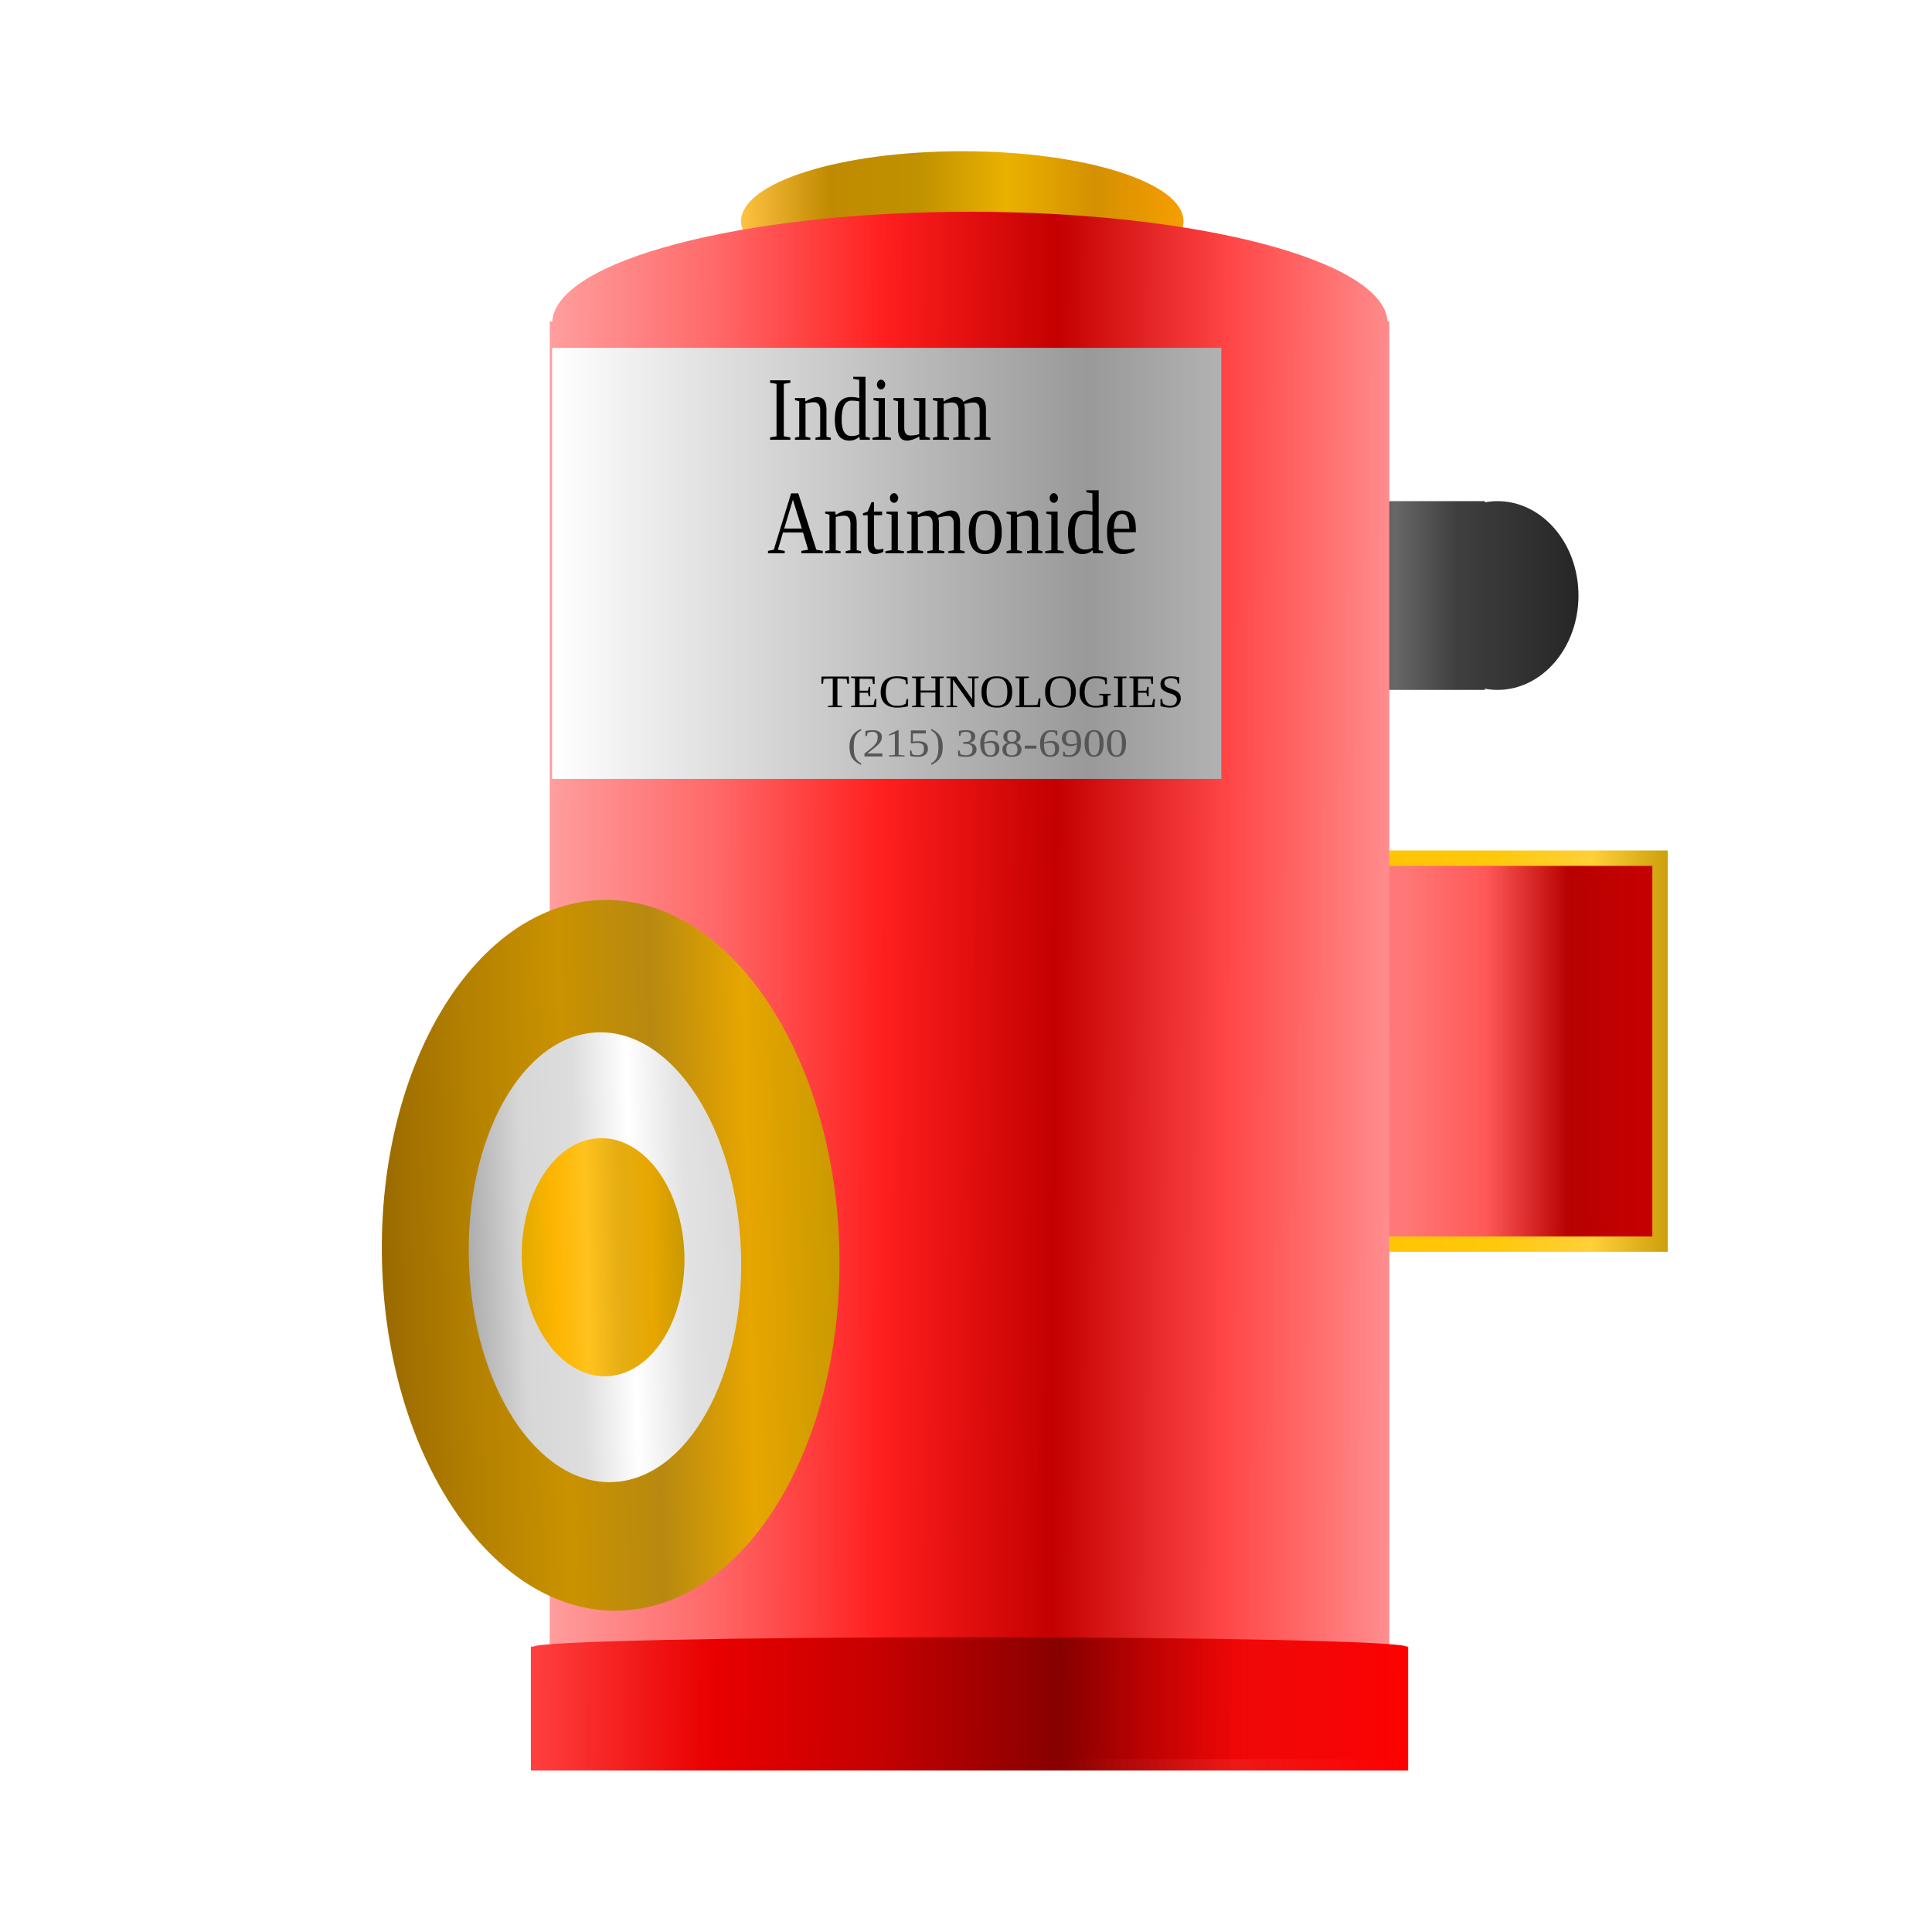
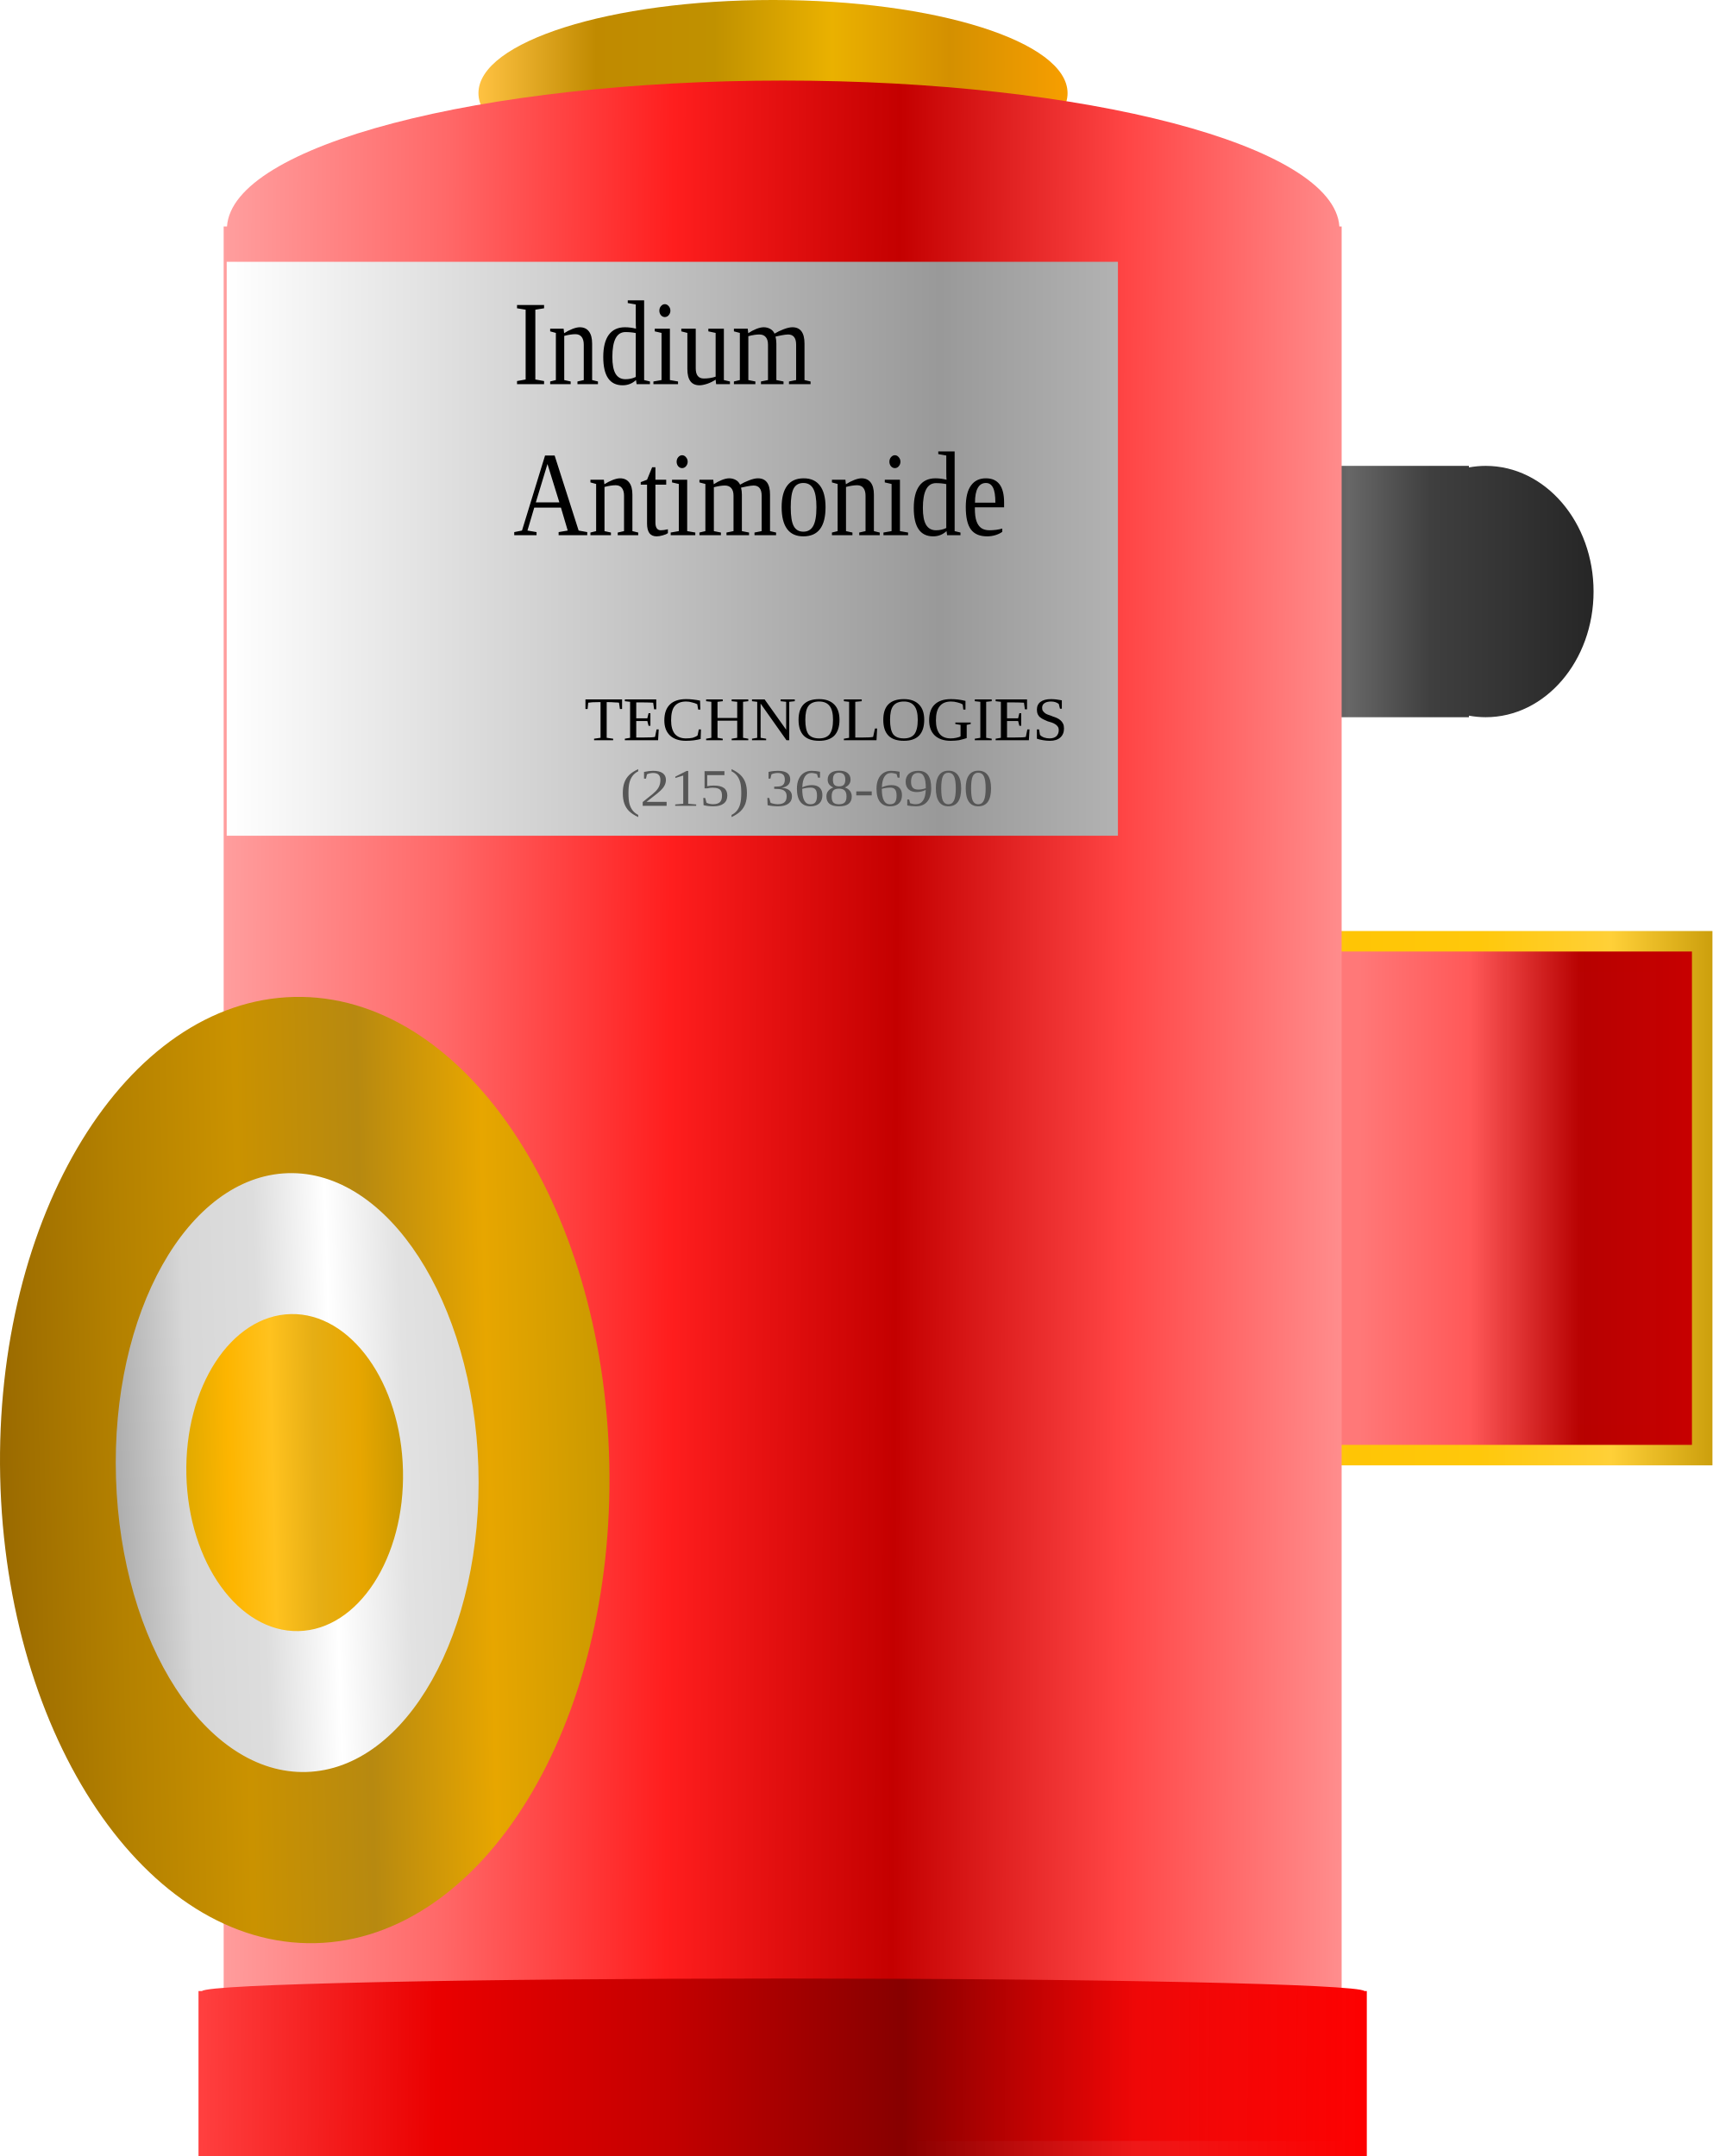
- <svg xmlns="http://www.w3.org/2000/svg" xmlns:xlink="http://www.w3.org/1999/xlink" width="500" height="500" viewBox="0 0 132.292 132.292" version="1.1" id="svg4511">
+ <svg xmlns="http://www.w3.org/2000/svg" xmlns:xlink="http://www.w3.org/1999/xlink" width="332.795" height="419.067" viewBox="0 0 88.052 110.878" version="1.1" id="svg4511">
  <defs id="defs4508">
    <linearGradient id="linearGradient51871">
      <stop style="stop-color:#000000;stop-opacity:1;" offset="0" id="stop51867" />
      <stop style="stop-color:#676767;stop-opacity:1;" offset="0.4" id="stop51875" />
      <stop style="stop-color:#3f3f3f;stop-opacity:1;" offset="0.6" id="stop51877" />
      <stop style="stop-color:#333333;stop-opacity:1;" offset="0.8" id="stop51879" />
      <stop style="stop-color:#262626;stop-opacity:1;" offset="1" id="stop51869" />
    </linearGradient>
    <linearGradient id="linearGradient48050">
      <stop style="stop-color:#fac000;stop-opacity:1;" offset="0" id="stop48046" />
      <stop style="stop-color:#ffd645;stop-opacity:1;" offset="0.2" id="stop48054" />
      <stop style="stop-color:#ffc505;stop-opacity:1;" offset="0.4" id="stop48056" />
      <stop style="stop-color:#ffc80b;stop-opacity:1;" offset="0.6" id="stop48058" />
      <stop style="stop-color:#ffd038;stop-opacity:1;" offset="0.8" id="stop48060" />
      <stop style="stop-color:#bd9100;stop-opacity:1;" offset="1" id="stop48048" />
    </linearGradient>
    <linearGradient id="linearGradient47285">
      <stop style="stop-color:#ff9595;stop-opacity:1;" offset="0" id="stop47281" />
      <stop style="stop-color:#ff7575;stop-opacity:1;" offset="0.2" id="stop47289" />
      <stop style="stop-color:#ff7878;stop-opacity:1;" offset="0.4" id="stop47291" />
      <stop style="stop-color:#ff5858;stop-opacity:1;" offset="0.6" id="stop47293" />
      <stop style="stop-color:#b70000;stop-opacity:0.994;" offset="0.8" id="stop47295" />
      <stop style="stop-color:#c70000;stop-opacity:1;" offset="1" id="stop47283" />
    </linearGradient>
    <rect x="168.311" y="138.954" width="120.362" height="45.013" id="rect41333" />
    <rect x="194.732" y="140.911" width="116.448" height="40.121" id="rect35313" />
    <rect x="157.547" y="104.705" width="147.761" height="87.091" id="rect32089" />
    <linearGradient id="linearGradient30571">
      <stop style="stop-color:#ffffff;stop-opacity:1;" offset="0" id="stop30567" />
      <stop style="stop-color:#e5e5e5;stop-opacity:1;" offset="0.201" id="stop30575" />
      <stop style="stop-color:#cccccc;stop-opacity:1;" offset="0.4" id="stop30577" />
      <stop style="stop-color:#b2b2b2;stop-opacity:1;" offset="0.6" id="stop30579" />
      <stop style="stop-color:#999999;stop-opacity:1;" offset="0.8" id="stop30581" />
      <stop style="stop-color:#b2b2b2;stop-opacity:1;" offset="1" id="stop30569" />
    </linearGradient>
    <linearGradient id="linearGradient26823">
      <stop style="stop-color:#e1aa00;stop-opacity:1;" offset="0" id="stop26811" />
      <stop style="stop-color:#fdb500;stop-opacity:1;" offset="0.2" id="stop26813" />
      <stop style="stop-color:#ffc21e;stop-opacity:1;" offset="0.4" id="stop26815" />
      <stop style="stop-color:#e6ae14;stop-opacity:1;" offset="0.6" id="stop26817" />
      <stop style="stop-color:#e7a600;stop-opacity:1;" offset="0.802" id="stop26819" />
      <stop style="stop-color:#ca9900;stop-opacity:1;" offset="1" id="stop26821" />
    </linearGradient>
    <linearGradient id="linearGradient23891">
      <stop style="stop-color:#adadad;stop-opacity:1;" offset="0" id="stop23887" />
      <stop style="stop-color:#d7d7d7;stop-opacity:1;" offset="0.2" id="stop23895" />
      <stop style="stop-color:#dddddd;stop-opacity:1;" offset="0.4" id="stop23897" />
      <stop style="stop-color:#ffffff;stop-opacity:1;" offset="0.6" id="stop23899" />
      <stop style="stop-color:#e2e2e2;stop-opacity:1;" offset="0.8" id="stop23901" />
      <stop style="stop-color:#dadada;stop-opacity:1;" offset="1" id="stop23889" />
    </linearGradient>
    <linearGradient id="linearGradient17339">
      <stop style="stop-color:#9a6a00;stop-opacity:1;" offset="0" id="stop17335" />
      <stop style="stop-color:#b48100;stop-opacity:1;" offset="0.2" id="stop17343" />
      <stop style="stop-color:#ca9200;stop-opacity:1;" offset="0.4" id="stop17345" />
      <stop style="stop-color:#b78910;stop-opacity:1;" offset="0.6" id="stop17347" />
      <stop style="stop-color:#e7a600;stop-opacity:1;" offset="0.802" id="stop17349" />
      <stop style="stop-color:#ca9900;stop-opacity:1;" offset="1" id="stop17337" />
    </linearGradient>
    <linearGradient id="linearGradient10014">
      <stop style="stop-color:#ffc242;stop-opacity:1;" offset="0" id="stop10010" />
      <stop style="stop-color:#c08a00;stop-opacity:1;" offset="0.2" id="stop10018" />
      <stop style="stop-color:#c09100;stop-opacity:1;" offset="0.4" id="stop10020" />
      <stop style="stop-color:#eab100;stop-opacity:1;" offset="0.6" id="stop10022" />
      <stop style="stop-color:#d49000;stop-opacity:1;" offset="0.8" id="stop10024" />
      <stop style="stop-color:#f79e00;stop-opacity:1;" offset="1" id="stop10012" />
    </linearGradient>
    <linearGradient id="linearGradient7092">
      <stop style="stop-color:#ff3f3f;stop-opacity:1;" offset="0" id="stop7088" />
      <stop style="stop-color:#ea0000;stop-opacity:1;" offset="0.201" id="stop7096" />
      <stop style="stop-color:#c40000;stop-opacity:1;" offset="0.4" id="stop7098" />
      <stop style="stop-color:#870000;stop-opacity:1;" offset="0.6" id="stop7100" />
      <stop style="stop-color:#ed0000;stop-opacity:0.906;" offset="0.8" id="stop7102" />
      <stop style="stop-color:#fd0000;stop-opacity:1;" offset="1" id="stop7090" />
    </linearGradient>
    <linearGradient id="linearGradient5172">
      <stop style="stop-color:#ff9f9f;stop-opacity:1;" offset="0" id="stop5168" />
      <stop style="stop-color:#ff6868;stop-opacity:1;" offset="0.201" id="stop5626" />
      <stop style="stop-color:#ff1e1e;stop-opacity:1;" offset="0.4" id="stop5628" />
      <stop style="stop-color:#c40000;stop-opacity:1;" offset="0.6" id="stop5630" />
      <stop style="stop-color:#ff4545;stop-opacity:1;" offset="0.8" id="stop5632" />
      <stop style="stop-color:#ff8f8f;stop-opacity:1;" offset="1" id="stop5170" />
    </linearGradient>
    <linearGradient xlink:href="#linearGradient5172" id="linearGradient5174" x1="37.283" y1="64.209" x2="95.537" y2="64.468" gradientUnits="userSpaceOnUse" />
    <linearGradient xlink:href="#linearGradient7092" id="linearGradient7094" x1="36.506" y1="116.509" x2="96.573" y2="116.768" gradientUnits="userSpaceOnUse" />
    <linearGradient xlink:href="#linearGradient10014" id="linearGradient10016" x1="50.746" y1="15.146" x2="81.038" y2="15.146" gradientUnits="userSpaceOnUse" />
    <linearGradient xlink:href="#linearGradient17339" id="linearGradient17341" x1="24.228" y1="86.866" x2="55.556" y2="86.866" gradientUnits="userSpaceOnUse" />
    <linearGradient xlink:href="#linearGradient23891" id="linearGradient23893" x1="29.39" y1="87.342" x2="48.031" y2="87.342" gradientUnits="userSpaceOnUse" />
    <linearGradient xlink:href="#linearGradient26823" id="linearGradient26083" gradientUnits="userSpaceOnUse" x1="24.228" y1="86.866" x2="55.556" y2="86.866" gradientTransform="matrix(0.3555873,0,0,0.3350205,25.06749,57.83169)" />
    <linearGradient xlink:href="#linearGradient30571" id="linearGradient30573" x1="37.801" y1="38.577" x2="83.627" y2="38.577" gradientUnits="userSpaceOnUse" />
    <linearGradient xlink:href="#linearGradient47285" id="linearGradient47287" x1="84.663" y1="71.977" x2="113.143" y2="71.977" gradientUnits="userSpaceOnUse" />
    <linearGradient xlink:href="#linearGradient48050" id="linearGradient48052" x1="82.088" y1="71.977" x2="115.718" y2="71.977" gradientUnits="userSpaceOnUse" />
    <linearGradient xlink:href="#linearGradient51871" id="linearGradient51873" x1="87.133" y1="40.778" x2="108.084" y2="40.778" gradientUnits="userSpaceOnUse" />
  </defs>
-   <g id="layer1">
+   <g id="layer1" transform="translate(-26.14427,-10.35634)">
    <path id="rect49618" style="fill:url(#linearGradient51873);fill-opacity:1;stroke:none;stroke-width:2.485;stroke-linecap:square;stroke-dasharray:none;stroke-opacity:1;paint-order:markers stroke fill" d="m 87.133,34.315 v 12.926 h 14.543 v -0.08 a 5.546,6.463 0 0 0 0.862,0.08 5.546,6.463 0 0 0 5.546,-6.463 5.546,6.463 0 0 0 -5.546,-6.463 5.546,6.463 0 0 0 -0.862,0.08 v -0.08 z" />
-     <rect style="fill:url(#linearGradient47287);fill-opacity:1;stroke-width:2.107;stroke-linecap:square;paint-order:markers stroke fill;stroke:url(#linearGradient48052);stroke-opacity:1;stroke-dasharray:none" id="rect44375" width="28.48" height="25.373" x="84.663" y="59.29" />
-     <ellipse style="fill:url(#linearGradient10016);stroke-width:5.095;stroke-linecap:square;paint-order:markers stroke fill;fill-opacity:1" id="path9282" cx="65.892" cy="15.146" rx="15.146" ry="4.79" />
-     <path id="rect4995" style="fill:url(#linearGradient5174);stroke-width:7.08;stroke-linecap:square;paint-order:markers stroke fill;fill-opacity:1" d="M 66.41 14.499 A 28.609 7.638 0 0 0 37.817 22.002 L 37.645 22.002 L 37.645 120.458 L 95.131 120.458 L 95.131 22.002 L 95.014 22.002 A 28.609 7.638 0 0 0 66.41 14.499 z " />
-     <path id="path5000" style="fill:url(#linearGradient7094);stroke-width:2.124;stroke-linecap:square;paint-order:markers stroke fill;fill-opacity:1" d="m 66.411,112.107 a 29.898,0.658 0 0 0 -29.88,0.646 h -0.18 v 8.481 h 60.074 v -8.481 H 96.304 A 29.898,0.658 0 0 0 66.411,112.107 Z" />
-     <ellipse style="fill:url(#linearGradient17341);stroke-width:6.796;stroke-linecap:square;paint-order:markers stroke fill;fill-opacity:1" id="path12977" cx="39.892" cy="86.866" rx="15.664" ry="24.337" transform="rotate(-1.27426)" />
-     <ellipse style="fill:url(#linearGradient23893);stroke-width:8.374;stroke-linecap:square;paint-order:markers stroke fill;fill-opacity:1" id="path21707" cx="38.71" cy="87.342" rx="9.321" ry="15.405" transform="rotate(-1.793703)" />
+     <rect style="fill:url(#linearGradient47287);fill-opacity:1;stroke:url(#linearGradient48052);stroke-width:2.107;stroke-linecap:square;stroke-dasharray:none;stroke-opacity:1;paint-order:markers stroke fill" id="rect44375" width="28.48" height="25.373" x="84.663" y="59.29" />
+     <ellipse style="fill:url(#linearGradient10016);fill-opacity:1;stroke-width:5.095;stroke-linecap:square;paint-order:markers stroke fill" id="path9282" cx="65.892" cy="15.146" rx="15.146" ry="4.79" />
+     <path id="rect4995" style="fill:url(#linearGradient5174);fill-opacity:1;stroke-width:7.08;stroke-linecap:square;paint-order:markers stroke fill" d="m 66.41,14.499 a 28.609,7.638 0 0 0 -28.593,7.503 H 37.645 V 120.458 H 95.131 V 22.002 H 95.014 A 28.609,7.638 0 0 0 66.41,14.499 Z" />
+     <path id="path5000" style="fill:url(#linearGradient7094);fill-opacity:1;stroke-width:2.124;stroke-linecap:square;paint-order:markers stroke fill" d="m 66.411,112.107 a 29.898,0.658 0 0 0 -29.88,0.646 h -0.18 v 8.481 h 60.074 v -8.481 H 96.304 A 29.898,0.658 0 0 0 66.411,112.107 Z" />
+     <ellipse style="fill:url(#linearGradient17341);fill-opacity:1;stroke-width:6.796;stroke-linecap:square;paint-order:markers stroke fill" id="path12977" cx="39.892" cy="86.866" rx="15.664" ry="24.337" transform="rotate(-1.27426)" />
+     <ellipse style="fill:url(#linearGradient23893);fill-opacity:1;stroke-width:8.374;stroke-linecap:square;paint-order:markers stroke fill" id="path21707" cx="38.71" cy="87.342" rx="9.321" ry="15.405" transform="rotate(-1.793703)" />
    <ellipse style="fill:url(#linearGradient26083);fill-opacity:1;stroke-width:2.346;stroke-linecap:square;paint-order:markers stroke fill" id="ellipse26081" cx="39.253" cy="86.934" rx="5.57" ry="8.154" transform="matrix(0.9997805,-0.02095131,0.02360404,0.9997214,0,0)" />
-     <rect style="fill:url(#linearGradient30573);stroke-width:5.959;stroke-linecap:square;paint-order:markers stroke fill;fill-opacity:1" id="rect28387" width="45.827" height="29.516" x="37.801" y="23.82" />
+     <rect style="fill:url(#linearGradient30573);fill-opacity:1;stroke-width:5.959;stroke-linecap:square;paint-order:markers stroke fill" id="rect28387" width="45.827" height="29.516" x="37.801" y="23.82" />
    <text xml:space="preserve" transform="scale(0.2645833)" id="text32087" style="font-size:13.333px;white-space:pre;shape-inside:url(#rect32089);display:inline;fill:#ffff00;stroke-width:21.518;stroke-linecap:square;paint-order:markers stroke fill" />
    <text xml:space="preserve" style="font-size:3.227px;fill:#000000;fill-opacity:1;stroke-width:5.209;stroke-linecap:square;paint-order:markers stroke fill" x="55.46" y="49.053" id="text32821" transform="scale(1.013046,0.9871216)">
      <tspan id="tspan32819" style="fill:#000000;fill-opacity:1;stroke-width:5.209" x="55.46" y="49.053">TECHNOLOGIES</tspan>
    </text>
    <text xml:space="preserve" transform="matrix(0.2302452,0,0,0.2039607,13.19991,20.57556)" id="text35311" style="font-size:13.333px;white-space:pre;shape-inside:url(#rect35313);display:inline;fill:#565656;fill-opacity:1;stroke-width:21.518;stroke-linecap:square;paint-order:markers stroke fill">
-       <tspan x="194.732" y="153.076" id="tspan52819">(215) 368-6900</tspan>
+       <tspan x="194.732" y="153.076" id="tspan958">(215) 368-6900</tspan>
    </text>
    <text xml:space="preserve" transform="matrix(0.3991226,0,0,0.4659667,-14.64099,-40.30268)" id="text41331" style="font-size:13.333px;white-space:pre;shape-inside:url(#rect41333);display:inline;fill:#000000;fill-opacity:1;stroke-width:21.518;stroke-linecap:square;paint-order:markers stroke fill">
-       <tspan x="168.311" y="151.119" id="tspan52821">Indium </tspan>
-       <tspan x="168.311" y="167.786" id="tspan52823">Antimonide</tspan>
+       <tspan x="168.311" y="151.119" id="tspan960">Indium </tspan>
+       <tspan x="168.311" y="167.786" id="tspan962">Antimonide</tspan>
    </text>
  </g>
</svg>
